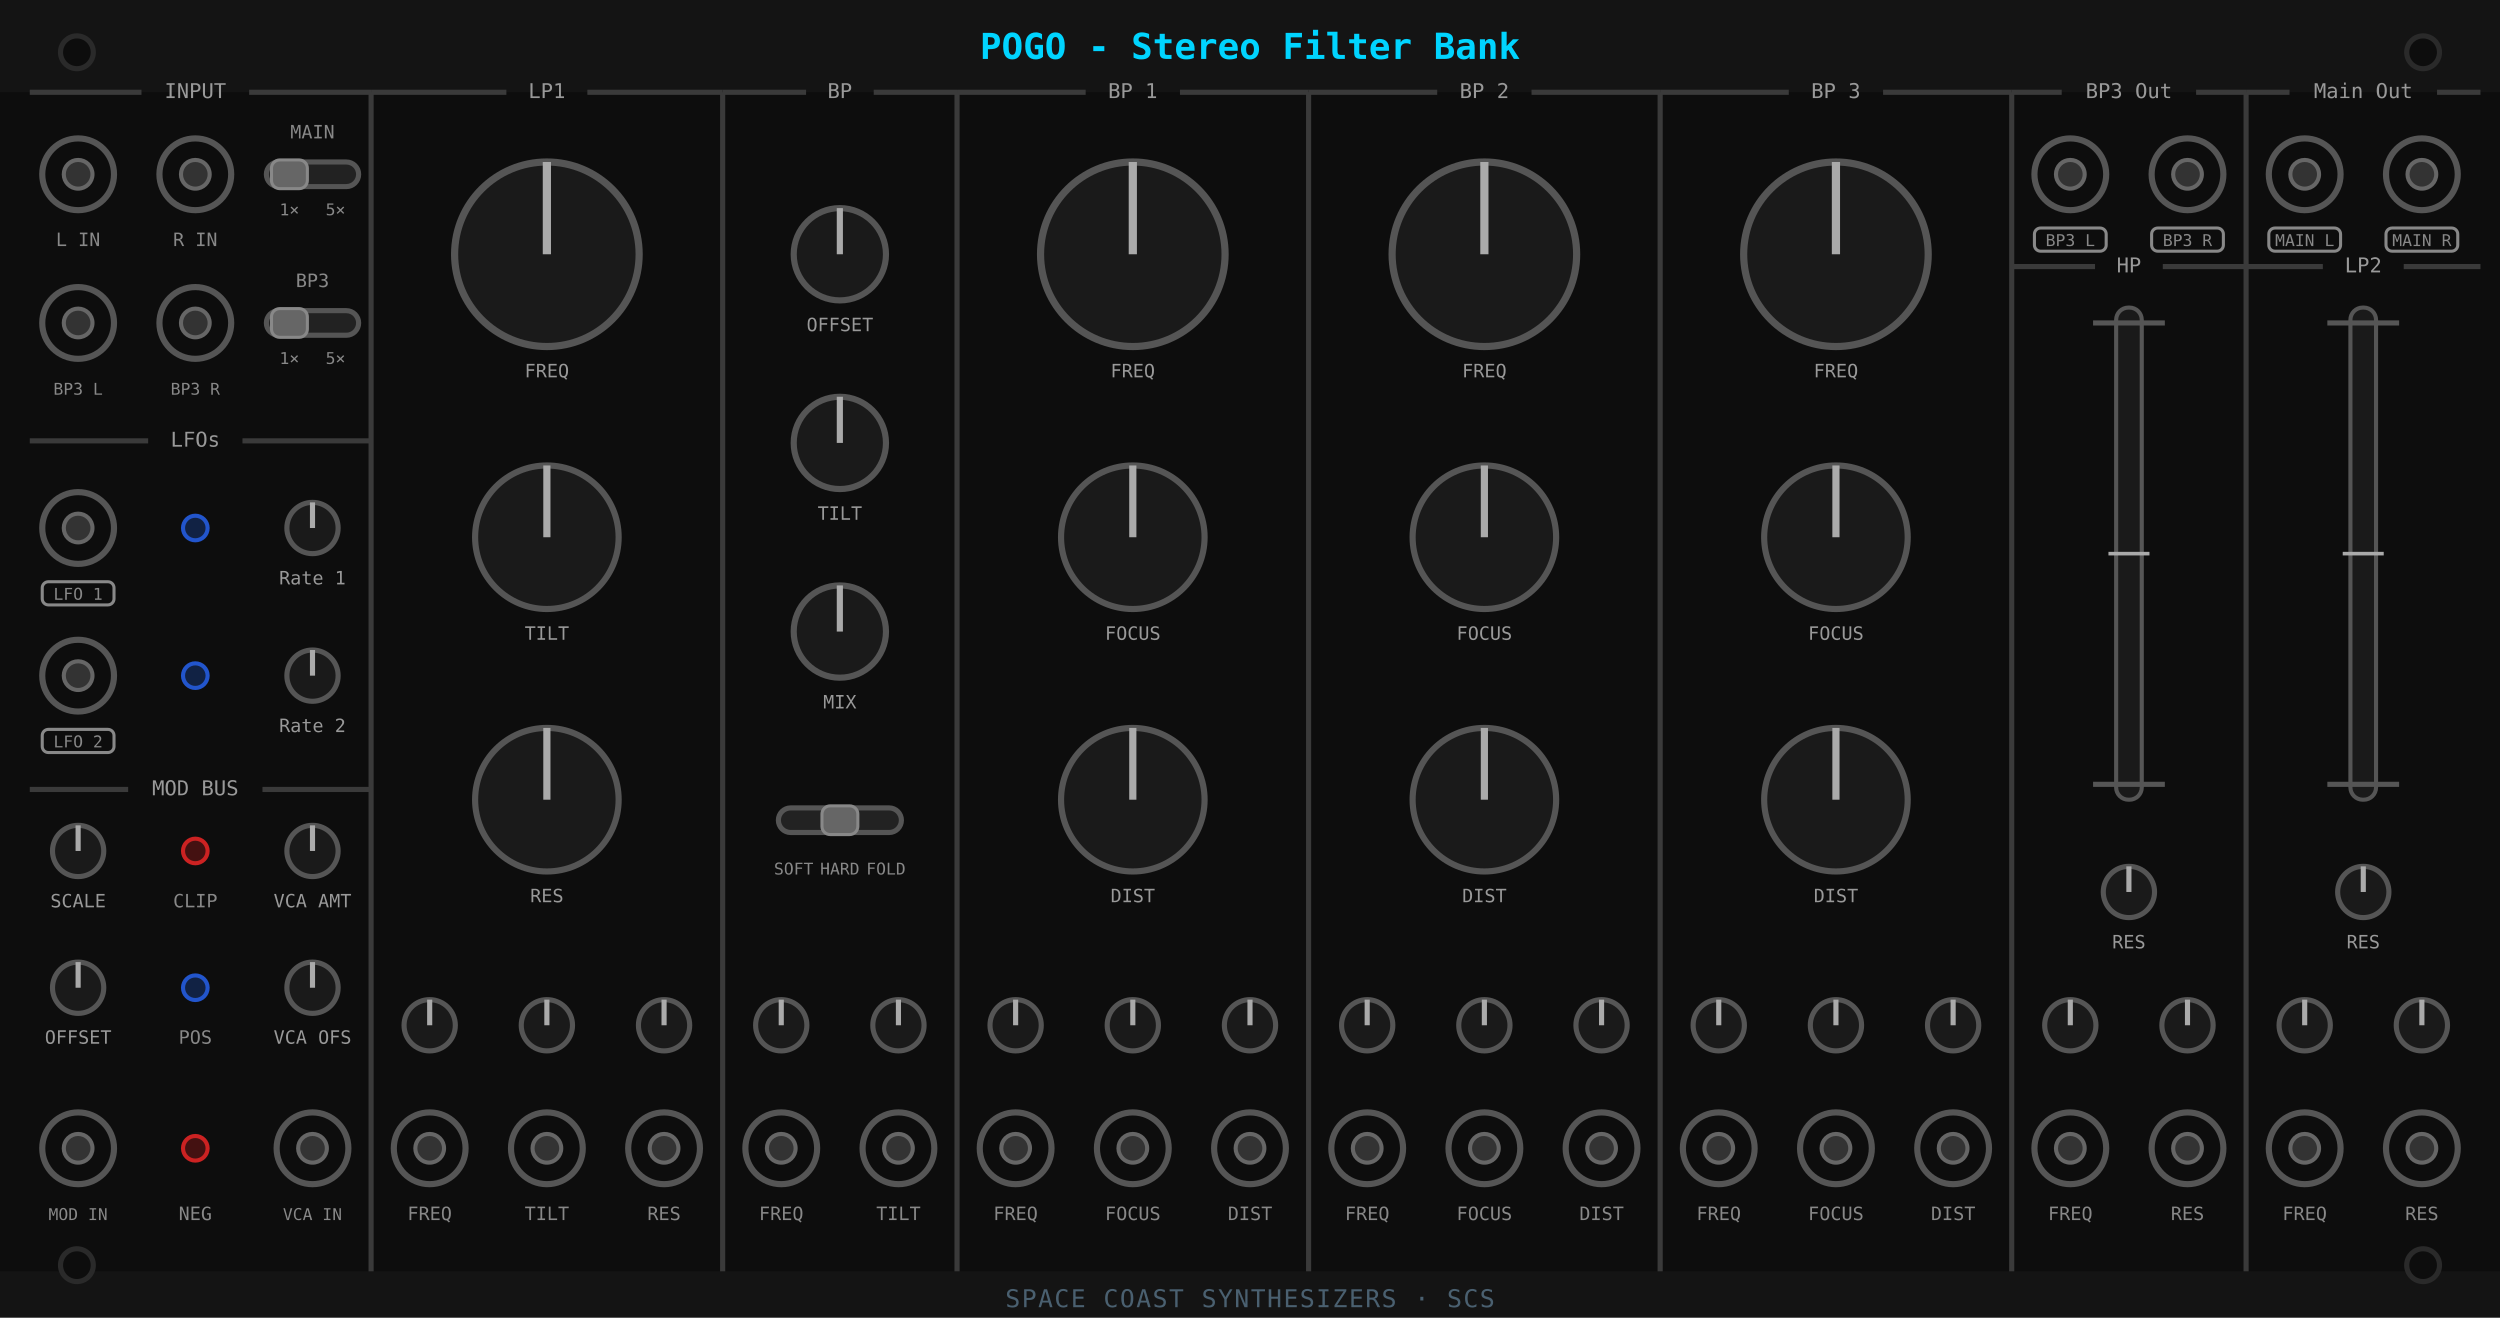
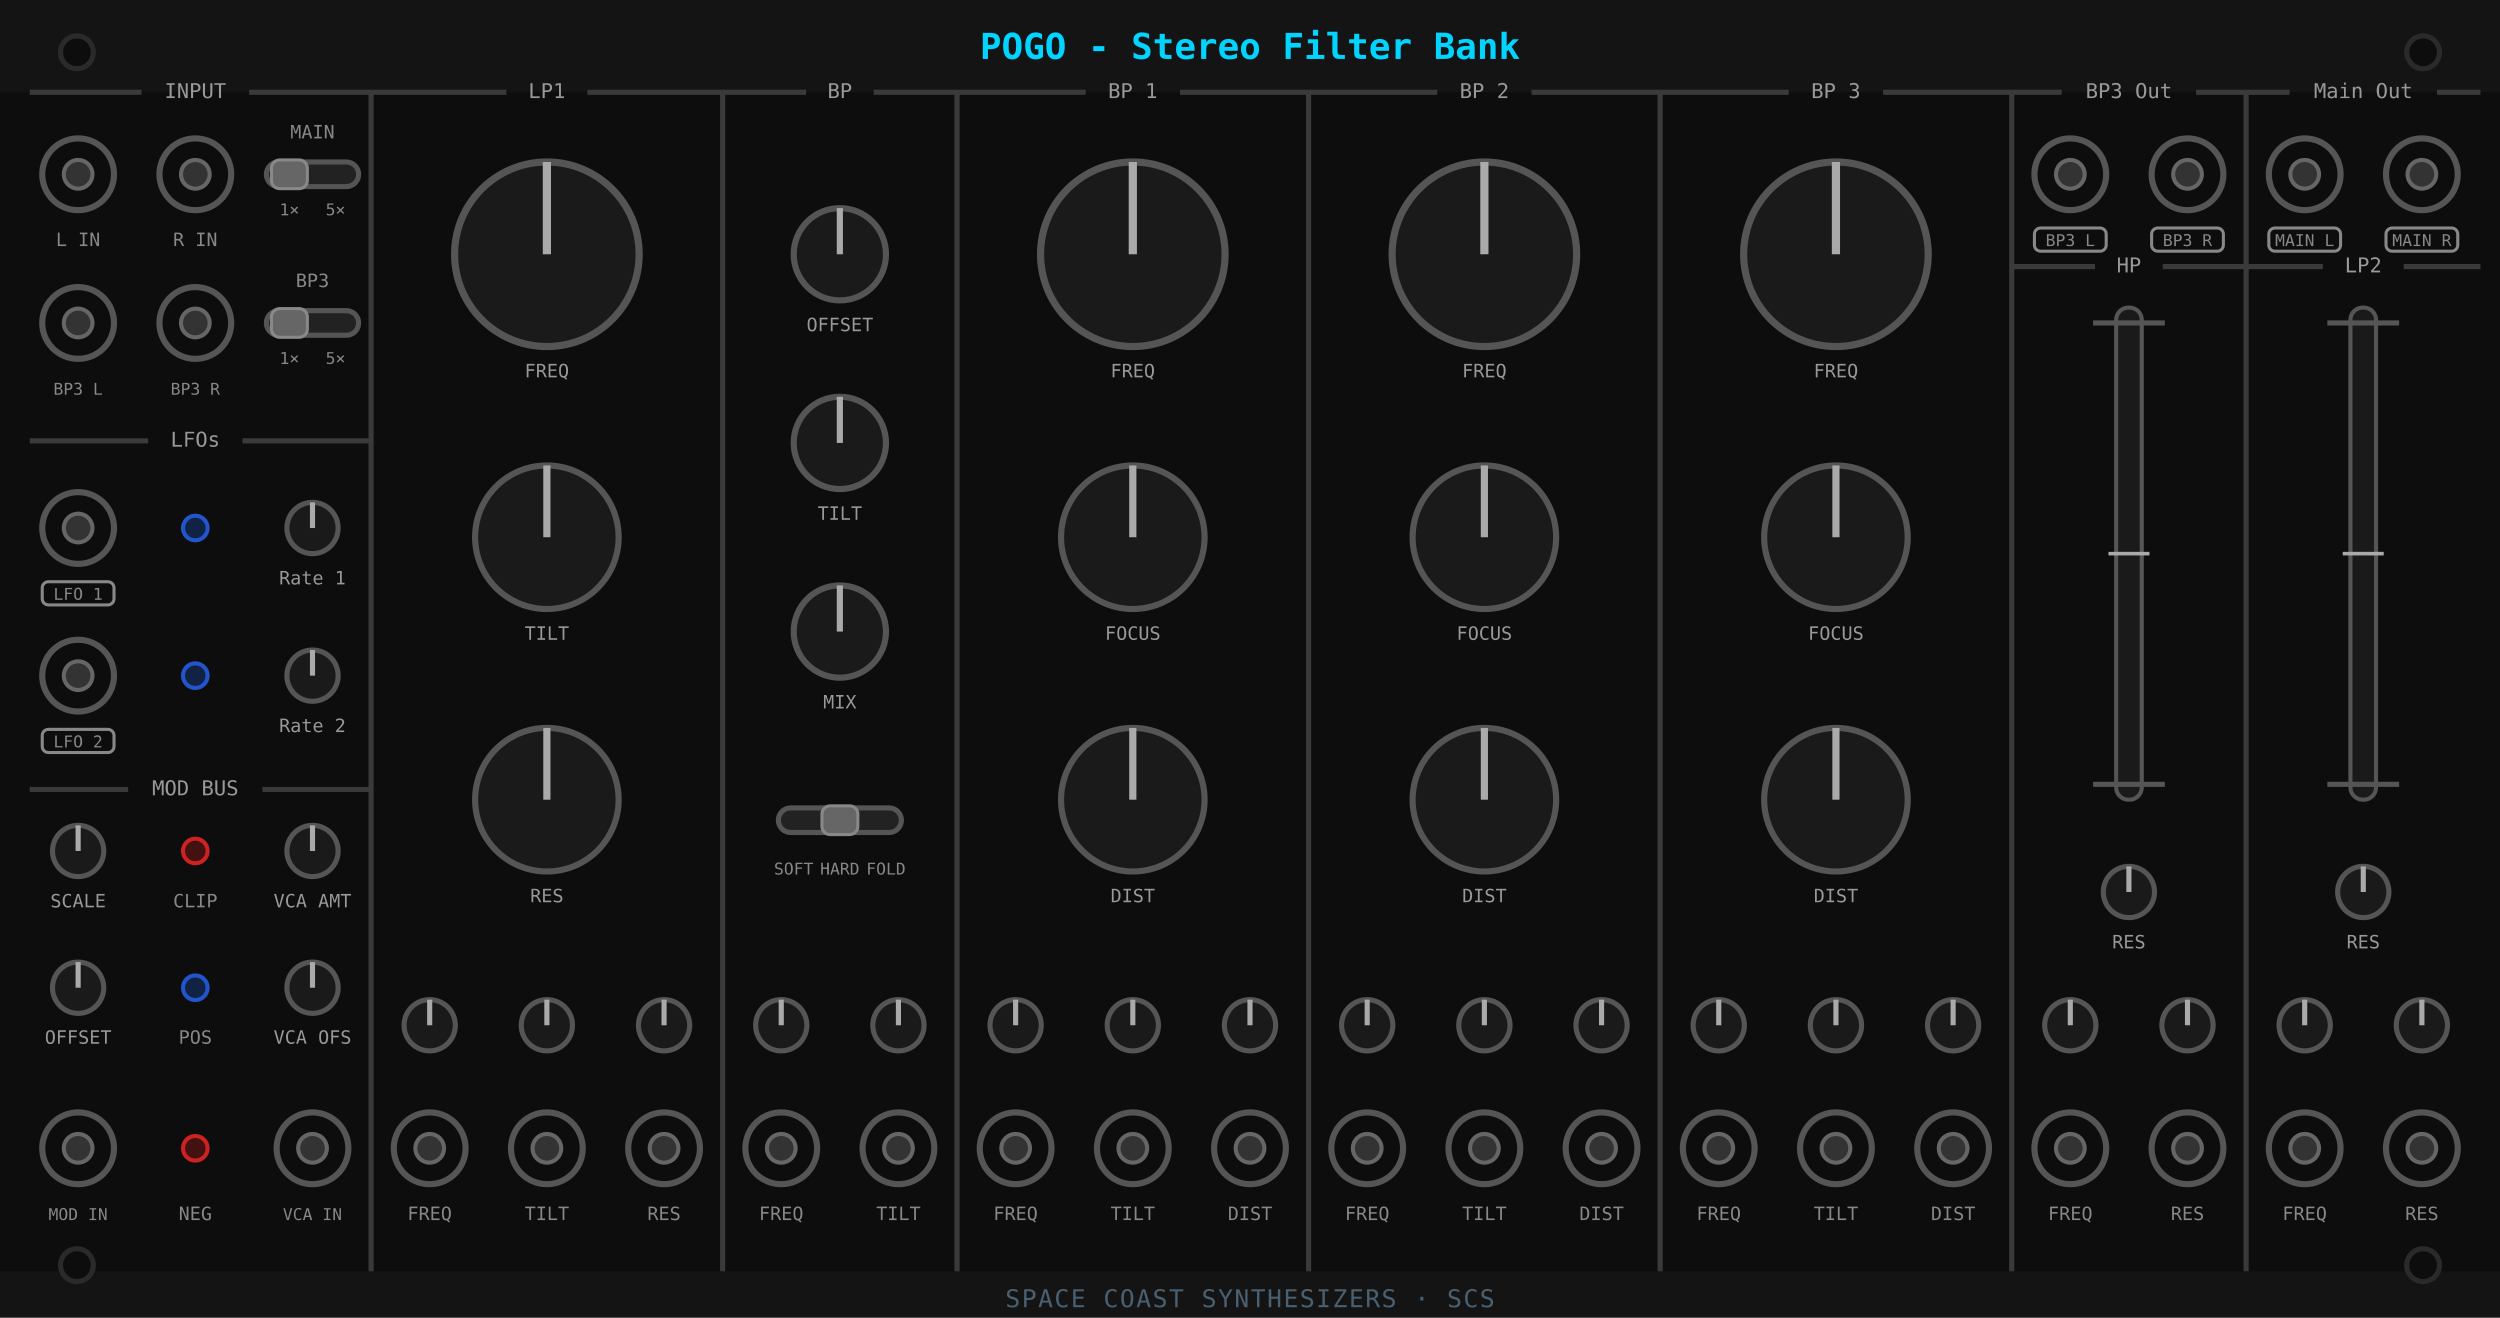
<svg xmlns="http://www.w3.org/2000/svg" width="243.84mm" height="128.5mm" viewBox="0 0 243.84 128.5">
  <rect x="0" y="0" width="243.84" height="128.5" fill="#0d0d0d" />
  <rect x="0" y="0" width="243.84" height="9.0" fill="#141414" />
  <rect x="0" y="124.0" width="243.84" height="4.5" fill="#141414" />
  <circle cx="7.5" cy="5.1" r="1.6" fill="#0d0d0d" stroke="#2a2a2a" stroke-width="0.5" />
  <circle cx="236.34" cy="5.1" r="1.6" fill="#0d0d0d" stroke="#2a2a2a" stroke-width="0.5" />
  <circle cx="7.5" cy="123.4" r="1.6" fill="#0d0d0d" stroke="#2a2a2a" stroke-width="0.5" />
  <circle cx="236.34" cy="123.4" r="1.6" fill="#0d0d0d" stroke="#2a2a2a" stroke-width="0.5" />
  <text x="121.92" y="5.75" fill="#00d4ff" font-family="monospace" font-size="3.5" font-weight="bold" text-anchor="middle">POGO - Stereo Filter Bank</text>
  <text x="121.92" y="127.5" fill="#4a6070" font-family="monospace" font-size="2.4" text-anchor="middle" letter-spacing="0.15">SPACE COAST SYNTHESIZERS  ·  SCS</text>
  <line x1="36.195" y1="9.0" x2="36.195" y2="124.0" stroke="#3a3a3a" stroke-width="0.5" />
  <line x1="70.485" y1="9.0" x2="70.485" y2="124.0" stroke="#3a3a3a" stroke-width="0.5" />
  <line x1="93.345" y1="9.0" x2="93.345" y2="124.0" stroke="#3a3a3a" stroke-width="0.5" />
  <line x1="127.635" y1="9.0" x2="127.635" y2="124.0" stroke="#3a3a3a" stroke-width="0.5" />
  <line x1="161.925" y1="9.0" x2="161.925" y2="124.0" stroke="#3a3a3a" stroke-width="0.5" />
  <line x1="196.215" y1="9.0" x2="196.215" y2="124.0" stroke="#3a3a3a" stroke-width="0.5" />
  <line x1="219.075" y1="9.0" x2="219.075" y2="124.0" stroke="#3a3a3a" stroke-width="0.5" />
  <line x1="2.905" y1="9.0" x2="13.80" y2="9.0" stroke="#3a3a3a" stroke-width="0.5" />
  <line x1="24.30" y1="9.0" x2="36.195" y2="9.0" stroke="#3a3a3a" stroke-width="0.5" />
  <text x="19.05" y="9.0" fill="#999" font-family="monospace" font-size="2.0" text-anchor="middle" dominant-baseline="middle">INPUT</text>
  <line x1="2.905" y1="43.0" x2="14.45" y2="43.0" stroke="#3a3a3a" stroke-width="0.5" />
  <line x1="23.65" y1="43.0" x2="36.195" y2="43.0" stroke="#3a3a3a" stroke-width="0.5" />
  <text x="19.05" y="43.0" fill="#999" font-family="monospace" font-size="2.0" text-anchor="middle" dominant-baseline="middle">LFOs</text>
  <line x1="2.905" y1="77.0" x2="12.50" y2="77.0" stroke="#3a3a3a" stroke-width="0.5" />
  <line x1="25.60" y1="77.0" x2="36.195" y2="77.0" stroke="#3a3a3a" stroke-width="0.5" />
  <text x="19.05" y="77.0" fill="#999" font-family="monospace" font-size="2.0" text-anchor="middle" dominant-baseline="middle">MOD BUS</text>
  <line x1="36.195" y1="9.0" x2="49.39" y2="9.0" stroke="#3a3a3a" stroke-width="0.5" />
  <line x1="57.29" y1="9.0" x2="70.485" y2="9.0" stroke="#3a3a3a" stroke-width="0.5" />
  <text x="53.34" y="9.0" fill="#999" font-family="monospace" font-size="2.0" text-anchor="middle" dominant-baseline="middle">LP1</text>
  <line x1="70.485" y1="9.0" x2="78.62" y2="9.0" stroke="#3a3a3a" stroke-width="0.5" />
  <line x1="85.22" y1="9.0" x2="93.345" y2="9.0" stroke="#3a3a3a" stroke-width="0.5" />
  <text x="81.915" y="9.0" fill="#999" font-family="monospace" font-size="2.0" text-anchor="middle" dominant-baseline="middle">BP</text>
  <line x1="93.345" y1="9.0" x2="105.89" y2="9.0" stroke="#3a3a3a" stroke-width="0.5" />
  <line x1="115.09" y1="9.0" x2="127.635" y2="9.0" stroke="#3a3a3a" stroke-width="0.5" />
  <text x="110.49" y="9.0" fill="#999" font-family="monospace" font-size="2.0" text-anchor="middle" dominant-baseline="middle">BP 1</text>
  <line x1="127.635" y1="9.0" x2="140.18" y2="9.0" stroke="#3a3a3a" stroke-width="0.5" />
  <line x1="149.38" y1="9.0" x2="161.925" y2="9.0" stroke="#3a3a3a" stroke-width="0.5" />
  <text x="144.78" y="9.0" fill="#999" font-family="monospace" font-size="2.0" text-anchor="middle" dominant-baseline="middle">BP 2</text>
  <line x1="161.925" y1="9.0" x2="174.47" y2="9.0" stroke="#3a3a3a" stroke-width="0.5" />
  <line x1="183.67" y1="9.0" x2="196.215" y2="9.0" stroke="#3a3a3a" stroke-width="0.5" />
  <text x="179.07" y="9.0" fill="#999" font-family="monospace" font-size="2.0" text-anchor="middle" dominant-baseline="middle">BP 3</text>
  <line x1="196.215" y1="9.0" x2="201.09" y2="9.0" stroke="#3a3a3a" stroke-width="0.5" />
  <line x1="214.20" y1="9.0" x2="219.075" y2="9.0" stroke="#3a3a3a" stroke-width="0.5" />
  <text x="207.645" y="9.0" fill="#999" font-family="monospace" font-size="2.0" text-anchor="middle" dominant-baseline="middle">BP3 Out</text>
  <line x1="196.215" y1="26.0" x2="204.34" y2="26.0" stroke="#3a3a3a" stroke-width="0.5" />
  <line x1="210.95" y1="26.0" x2="219.075" y2="26.0" stroke="#3a3a3a" stroke-width="0.5" />
  <text x="207.645" y="26.0" fill="#999" font-family="monospace" font-size="2.0" text-anchor="middle" dominant-baseline="middle">HP</text>
  <line x1="219.075" y1="9.0" x2="223.31" y2="9.0" stroke="#3a3a3a" stroke-width="0.5" />
  <line x1="237.70" y1="9.0" x2="241.935" y2="9.0" stroke="#3a3a3a" stroke-width="0.5" />
  <text x="230.505" y="9.0" fill="#999" font-family="monospace" font-size="2.0" text-anchor="middle" dominant-baseline="middle">Main Out</text>
  <line x1="219.075" y1="26.0" x2="226.56" y2="26.0" stroke="#3a3a3a" stroke-width="0.5" />
  <line x1="234.45" y1="26.0" x2="241.935" y2="26.0" stroke="#3a3a3a" stroke-width="0.5" />
  <text x="230.505" y="26.0" fill="#999" font-family="monospace" font-size="2.0" text-anchor="middle" dominant-baseline="middle">LP2</text>
  <circle cx="7.62" cy="17.0" r="3.5" fill="none" stroke="#555" stroke-width="0.6" />
  <circle cx="7.62" cy="17.0" r="1.4" fill="#333" stroke="#666" stroke-width="0.4" />
  <text x="7.62" y="24.0" fill="#888" font-family="monospace" font-size="1.8" text-anchor="middle">L IN</text>
  <circle cx="19.05" cy="17.0" r="3.5" fill="none" stroke="#555" stroke-width="0.6" />
  <circle cx="19.05" cy="17.0" r="1.4" fill="#333" stroke="#666" stroke-width="0.4" />
  <text x="19.05" y="24.0" fill="#888" font-family="monospace" font-size="1.8" text-anchor="middle">R IN</text>
  <text x="30.48" y="13.5" fill="#888" font-family="monospace" font-size="1.8" text-anchor="middle">MAIN</text>
  <rect x="25.98" y="15.80" width="9" height="2.4" rx="1.2" fill="#222" stroke="#555" stroke-width="0.5" />
  <rect x="26.48" y="15.60" width="3.5" height="2.8" rx="0.8" fill="#666" stroke="#888" stroke-width="0.3" />
  <text x="28.23" y="21.0" fill="#888" font-family="monospace" font-size="1.6" text-anchor="middle">1×</text>
  <text x="32.73" y="21.0" fill="#888" font-family="monospace" font-size="1.6" text-anchor="middle">5×</text>
  <circle cx="7.62" cy="31.5" r="3.5" fill="none" stroke="#555" stroke-width="0.6" />
  <circle cx="7.62" cy="31.5" r="1.4" fill="#333" stroke="#666" stroke-width="0.4" />
  <text x="7.62" y="38.5" fill="#888" font-family="monospace" font-size="1.6" text-anchor="middle">BP3 L</text>
  <circle cx="19.05" cy="31.5" r="3.5" fill="none" stroke="#555" stroke-width="0.6" />
  <circle cx="19.05" cy="31.5" r="1.4" fill="#333" stroke="#666" stroke-width="0.4" />
  <text x="19.05" y="38.5" fill="#888" font-family="monospace" font-size="1.6" text-anchor="middle">BP3 R</text>
  <text x="30.48" y="28.0" fill="#888" font-family="monospace" font-size="1.8" text-anchor="middle">BP3</text>
  <rect x="25.98" y="30.30" width="9" height="2.4" rx="1.2" fill="#222" stroke="#555" stroke-width="0.5" />
  <rect x="26.48" y="30.10" width="3.5" height="2.8" rx="0.8" fill="#666" stroke="#888" stroke-width="0.3" />
  <text x="28.23" y="35.5" fill="#888" font-family="monospace" font-size="1.6" text-anchor="middle">1×</text>
  <text x="32.73" y="35.5" fill="#888" font-family="monospace" font-size="1.6" text-anchor="middle">5×</text>
  <circle cx="7.62" cy="51.5" r="3.5" fill="none" stroke="#555" stroke-width="0.6" />
  <circle cx="7.62" cy="51.5" r="1.4" fill="#333" stroke="#666" stroke-width="0.4" />
  <rect x="4.12" y="56.74" width="7.0" height="2.26" rx="0.6" fill="none" stroke="#888" stroke-width="0.3" />
  <text x="7.62" y="58.5" fill="#888" font-family="monospace" font-size="1.6" text-anchor="middle">LFO 1</text>
  <circle cx="19.05" cy="51.5" r="1.2" fill="#112244" stroke="#2255cc" stroke-width="0.4" />
  <circle cx="30.48" cy="51.5" r="2.5" fill="#1a1a1a" stroke="#555" stroke-width="0.5" />
  <line x1="30.48" y1="51.5" x2="30.48" y2="49.0" stroke="#aaa" stroke-width="0.5" />
  <text x="30.48" y="57.0" fill="#999" font-family="monospace" font-size="1.8" text-anchor="middle">Rate 1</text>
  <circle cx="7.62" cy="65.9" r="3.5" fill="none" stroke="#555" stroke-width="0.6" />
  <circle cx="7.62" cy="65.9" r="1.4" fill="#333" stroke="#666" stroke-width="0.4" />
  <rect x="4.12" y="71.14" width="7.0" height="2.26" rx="0.6" fill="none" stroke="#888" stroke-width="0.3" />
  <text x="7.62" y="72.9" fill="#888" font-family="monospace" font-size="1.6" text-anchor="middle">LFO 2</text>
  <circle cx="19.05" cy="65.9" r="1.2" fill="#112244" stroke="#2255cc" stroke-width="0.4" />
  <circle cx="30.48" cy="65.9" r="2.5" fill="#1a1a1a" stroke="#555" stroke-width="0.5" />
  <line x1="30.48" y1="65.9" x2="30.48" y2="63.4" stroke="#aaa" stroke-width="0.5" />
  <text x="30.48" y="71.4" fill="#999" font-family="monospace" font-size="1.8" text-anchor="middle">Rate 2</text>
  <circle cx="7.62" cy="83.0" r="2.5" fill="#1a1a1a" stroke="#555" stroke-width="0.5" />
  <line x1="7.62" y1="83.0" x2="7.62" y2="80.5" stroke="#aaa" stroke-width="0.5" />
  <text x="7.62" y="88.5" fill="#999" font-family="monospace" font-size="1.8" text-anchor="middle">SCALE</text>
  <circle cx="30.48" cy="83.0" r="2.5" fill="#1a1a1a" stroke="#555" stroke-width="0.5" />
  <line x1="30.48" y1="83.0" x2="30.48" y2="80.5" stroke="#aaa" stroke-width="0.5" />
  <text x="30.48" y="88.5" fill="#999" font-family="monospace" font-size="1.8" text-anchor="middle">VCA AMT</text>
  <circle cx="19.05" cy="83.0" r="1.2" fill="#441111" stroke="#cc2222" stroke-width="0.4" />
  <text x="19.05" y="88.5" fill="#888" font-family="monospace" font-size="1.8" text-anchor="middle">CLIP</text>
  <circle cx="7.62" cy="96.34" r="2.5" fill="#1a1a1a" stroke="#555" stroke-width="0.5" />
  <line x1="7.62" y1="96.34" x2="7.62" y2="93.84" stroke="#aaa" stroke-width="0.5" />
  <text x="7.62" y="101.8" fill="#999" font-family="monospace" font-size="1.8" text-anchor="middle">OFFSET</text>
  <circle cx="30.48" cy="96.34" r="2.5" fill="#1a1a1a" stroke="#555" stroke-width="0.5" />
  <line x1="30.48" y1="96.34" x2="30.48" y2="93.84" stroke="#aaa" stroke-width="0.5" />
  <text x="30.48" y="101.8" fill="#999" font-family="monospace" font-size="1.8" text-anchor="middle">VCA OFS</text>
  <circle cx="19.05" cy="96.34" r="1.2" fill="#112244" stroke="#2255cc" stroke-width="0.4" />
  <text x="19.05" y="101.8" fill="#888" font-family="monospace" font-size="1.8" text-anchor="middle">POS</text>
  <circle cx="7.62" cy="112.0" r="3.5" fill="none" stroke="#555" stroke-width="0.6" />
  <circle cx="7.62" cy="112.0" r="1.4" fill="#333" stroke="#666" stroke-width="0.4" />
  <text x="7.62" y="119.0" fill="#888" font-family="monospace" font-size="1.6" text-anchor="middle">MOD IN</text>
  <circle cx="19.05" cy="112.0" r="1.2" fill="#441111" stroke="#cc2222" stroke-width="0.4" />
  <text x="19.05" y="119.0" fill="#888" font-family="monospace" font-size="1.8" text-anchor="middle">NEG</text>
  <circle cx="30.48" cy="112.0" r="3.5" fill="none" stroke="#555" stroke-width="0.6" />
  <circle cx="30.48" cy="112.0" r="1.4" fill="#333" stroke="#666" stroke-width="0.4" />
  <text x="30.48" y="119.0" fill="#888" font-family="monospace" font-size="1.6" text-anchor="middle">VCA IN</text>
  <circle cx="53.34" cy="24.8" r="9.0" fill="#1a1a1a" stroke="#555" stroke-width="0.7" />
  <line x1="53.34" y1="24.8" x2="53.34" y2="15.8" stroke="#aaa" stroke-width="0.8" />
  <text x="53.34" y="36.8" fill="#999" font-family="monospace" font-size="1.8" text-anchor="middle">FREQ</text>
  <circle cx="53.34" cy="52.4" r="7.0" fill="#1a1a1a" stroke="#555" stroke-width="0.6" />
  <line x1="53.34" y1="52.4" x2="53.34" y2="45.4" stroke="#aaa" stroke-width="0.7" />
  <text x="53.34" y="62.4" fill="#999" font-family="monospace" font-size="1.8" text-anchor="middle">TILT</text>
  <circle cx="53.34" cy="78.0" r="7.0" fill="#1a1a1a" stroke="#555" stroke-width="0.6" />
  <line x1="53.34" y1="78.0" x2="53.34" y2="71.0" stroke="#aaa" stroke-width="0.7" />
  <text x="53.34" y="88.0" fill="#999" font-family="monospace" font-size="1.8" text-anchor="middle">RES</text>
  <circle cx="41.91" cy="100.0" r="2.5" fill="#1a1a1a" stroke="#555" stroke-width="0.5" />
  <line x1="41.91" y1="100.0" x2="41.91" y2="97.5" stroke="#aaa" stroke-width="0.5" />
  <text x="41.91" y="105.5" fill="#999" font-family="monospace" font-size="1.8" text-anchor="middle" />
  <circle cx="53.34" cy="100.0" r="2.5" fill="#1a1a1a" stroke="#555" stroke-width="0.5" />
  <line x1="53.34" y1="100.0" x2="53.34" y2="97.5" stroke="#aaa" stroke-width="0.5" />
  <text x="53.34" y="105.5" fill="#999" font-family="monospace" font-size="1.8" text-anchor="middle" />
  <circle cx="64.77" cy="100.0" r="2.5" fill="#1a1a1a" stroke="#555" stroke-width="0.5" />
  <line x1="64.77" y1="100.0" x2="64.77" y2="97.5" stroke="#aaa" stroke-width="0.5" />
  <text x="64.77" y="105.5" fill="#999" font-family="monospace" font-size="1.8" text-anchor="middle" />
  <circle cx="41.91" cy="112.0" r="3.5" fill="none" stroke="#555" stroke-width="0.6" />
  <circle cx="41.91" cy="112.0" r="1.4" fill="#333" stroke="#666" stroke-width="0.4" />
  <text x="41.91" y="119.0" fill="#888" font-family="monospace" font-size="1.8" text-anchor="middle">FREQ</text>
  <circle cx="53.34" cy="112.0" r="3.5" fill="none" stroke="#555" stroke-width="0.6" />
  <circle cx="53.34" cy="112.0" r="1.4" fill="#333" stroke="#666" stroke-width="0.4" />
  <text x="53.34" y="119.0" fill="#888" font-family="monospace" font-size="1.8" text-anchor="middle">TILT</text>
  <circle cx="64.77" cy="112.0" r="3.5" fill="none" stroke="#555" stroke-width="0.6" />
  <circle cx="64.77" cy="112.0" r="1.4" fill="#333" stroke="#666" stroke-width="0.4" />
  <text x="64.77" y="119.0" fill="#888" font-family="monospace" font-size="1.8" text-anchor="middle">RES</text>
  <circle cx="81.915" cy="24.8" r="4.5" fill="#1a1a1a" stroke="#555" stroke-width="0.6" />
  <line x1="81.915" y1="24.8" x2="81.915" y2="20.3" stroke="#aaa" stroke-width="0.6" />
  <text x="81.915" y="32.3" fill="#999" font-family="monospace" font-size="1.8" text-anchor="middle">OFFSET</text>
  <circle cx="81.915" cy="43.2" r="4.5" fill="#1a1a1a" stroke="#555" stroke-width="0.6" />
  <line x1="81.915" y1="43.2" x2="81.915" y2="38.7" stroke="#aaa" stroke-width="0.6" />
  <text x="81.915" y="50.7" fill="#999" font-family="monospace" font-size="1.8" text-anchor="middle">TILT</text>
  <circle cx="81.915" cy="61.6" r="4.5" fill="#1a1a1a" stroke="#555" stroke-width="0.6" />
  <line x1="81.915" y1="61.6" x2="81.915" y2="57.1" stroke="#aaa" stroke-width="0.6" />
  <text x="81.915" y="69.1" fill="#999" font-family="monospace" font-size="1.8" text-anchor="middle">MIX</text>
  <rect x="75.92" y="78.80" width="12" height="2.4" rx="1.2" fill="#222" stroke="#555" stroke-width="0.5" />
  <rect x="80.17" y="78.60" width="3.5" height="2.8" rx="0.8" fill="#666" stroke="#888" stroke-width="0.3" />
  <text x="77.415" y="85.3" fill="#888" font-family="monospace" font-size="1.6" text-anchor="middle">SOFT</text>
  <text x="81.915" y="85.3" fill="#888" font-family="monospace" font-size="1.6" text-anchor="middle">HARD</text>
  <text x="86.415" y="85.3" fill="#888" font-family="monospace" font-size="1.6" text-anchor="middle">FOLD</text>
  <text x="81.915" y="88.8" fill="#999" font-family="monospace" font-size="1.8" text-anchor="middle" />
  <circle cx="76.2" cy="100.0" r="2.5" fill="#1a1a1a" stroke="#555" stroke-width="0.5" />
  <line x1="76.2" y1="100.0" x2="76.2" y2="97.5" stroke="#aaa" stroke-width="0.5" />
  <text x="76.2" y="105.5" fill="#999" font-family="monospace" font-size="1.8" text-anchor="middle" />
  <circle cx="87.63" cy="100.0" r="2.5" fill="#1a1a1a" stroke="#555" stroke-width="0.5" />
  <line x1="87.63" y1="100.0" x2="87.63" y2="97.5" stroke="#aaa" stroke-width="0.5" />
  <text x="87.63" y="105.5" fill="#999" font-family="monospace" font-size="1.8" text-anchor="middle" />
  <circle cx="76.2" cy="112.0" r="3.5" fill="none" stroke="#555" stroke-width="0.6" />
  <circle cx="76.2" cy="112.0" r="1.4" fill="#333" stroke="#666" stroke-width="0.4" />
  <text x="76.2" y="119.0" fill="#888" font-family="monospace" font-size="1.8" text-anchor="middle">FREQ</text>
  <circle cx="87.63" cy="112.0" r="3.5" fill="none" stroke="#555" stroke-width="0.6" />
  <circle cx="87.63" cy="112.0" r="1.4" fill="#333" stroke="#666" stroke-width="0.4" />
  <text x="87.63" y="119.0" fill="#888" font-family="monospace" font-size="1.8" text-anchor="middle">TILT</text>
  <circle cx="110.49" cy="24.8" r="9.0" fill="#1a1a1a" stroke="#555" stroke-width="0.7" />
  <line x1="110.49" y1="24.8" x2="110.49" y2="15.8" stroke="#aaa" stroke-width="0.8" />
  <text x="110.49" y="36.8" fill="#999" font-family="monospace" font-size="1.8" text-anchor="middle">FREQ</text>
  <circle cx="110.49" cy="52.4" r="7.0" fill="#1a1a1a" stroke="#555" stroke-width="0.6" />
  <line x1="110.49" y1="52.4" x2="110.49" y2="45.4" stroke="#aaa" stroke-width="0.7" />
  <text x="110.49" y="62.4" fill="#999" font-family="monospace" font-size="1.8" text-anchor="middle">FOCUS</text>
  <circle cx="110.49" cy="78.0" r="7.0" fill="#1a1a1a" stroke="#555" stroke-width="0.6" />
  <line x1="110.49" y1="78.0" x2="110.49" y2="71.0" stroke="#aaa" stroke-width="0.7" />
  <text x="110.49" y="88.0" fill="#999" font-family="monospace" font-size="1.8" text-anchor="middle">DIST</text>
  <circle cx="99.06" cy="100.0" r="2.5" fill="#1a1a1a" stroke="#555" stroke-width="0.5" />
  <line x1="99.06" y1="100.0" x2="99.06" y2="97.5" stroke="#aaa" stroke-width="0.5" />
  <text x="99.06" y="105.5" fill="#999" font-family="monospace" font-size="1.8" text-anchor="middle" />
  <circle cx="110.49" cy="100.0" r="2.5" fill="#1a1a1a" stroke="#555" stroke-width="0.5" />
  <line x1="110.49" y1="100.0" x2="110.49" y2="97.5" stroke="#aaa" stroke-width="0.5" />
  <text x="110.49" y="105.5" fill="#999" font-family="monospace" font-size="1.8" text-anchor="middle" />
  <circle cx="121.92" cy="100.0" r="2.5" fill="#1a1a1a" stroke="#555" stroke-width="0.5" />
  <line x1="121.92" y1="100.0" x2="121.92" y2="97.5" stroke="#aaa" stroke-width="0.5" />
  <text x="121.92" y="105.5" fill="#999" font-family="monospace" font-size="1.8" text-anchor="middle" />
  <circle cx="99.06" cy="112.0" r="3.5" fill="none" stroke="#555" stroke-width="0.6" />
  <circle cx="99.06" cy="112.0" r="1.4" fill="#333" stroke="#666" stroke-width="0.4" />
  <text x="99.06" y="119.0" fill="#888" font-family="monospace" font-size="1.8" text-anchor="middle">FREQ</text>
  <circle cx="110.49" cy="112.0" r="3.5" fill="none" stroke="#555" stroke-width="0.6" />
  <circle cx="110.49" cy="112.0" r="1.4" fill="#333" stroke="#666" stroke-width="0.4" />
-   <text x="110.49" y="119.0" fill="#888" font-family="monospace" font-size="1.8" text-anchor="middle">FOCUS</text>
+   <text x="110.49" y="119.0" fill="#888" font-family="monospace" font-size="1.8" text-anchor="middle">TILT</text>
  <circle cx="121.92" cy="112.0" r="3.5" fill="none" stroke="#555" stroke-width="0.6" />
  <circle cx="121.92" cy="112.0" r="1.4" fill="#333" stroke="#666" stroke-width="0.4" />
  <text x="121.92" y="119.0" fill="#888" font-family="monospace" font-size="1.8" text-anchor="middle">DIST</text>
  <circle cx="144.78" cy="24.8" r="9.0" fill="#1a1a1a" stroke="#555" stroke-width="0.7" />
  <line x1="144.78" y1="24.8" x2="144.78" y2="15.8" stroke="#aaa" stroke-width="0.8" />
  <text x="144.78" y="36.8" fill="#999" font-family="monospace" font-size="1.8" text-anchor="middle">FREQ</text>
  <circle cx="144.78" cy="52.4" r="7.0" fill="#1a1a1a" stroke="#555" stroke-width="0.6" />
  <line x1="144.78" y1="52.4" x2="144.78" y2="45.4" stroke="#aaa" stroke-width="0.7" />
  <text x="144.78" y="62.4" fill="#999" font-family="monospace" font-size="1.8" text-anchor="middle">FOCUS</text>
  <circle cx="144.78" cy="78.0" r="7.0" fill="#1a1a1a" stroke="#555" stroke-width="0.6" />
  <line x1="144.78" y1="78.0" x2="144.78" y2="71.0" stroke="#aaa" stroke-width="0.7" />
  <text x="144.78" y="88.0" fill="#999" font-family="monospace" font-size="1.8" text-anchor="middle">DIST</text>
  <circle cx="133.35" cy="100.0" r="2.5" fill="#1a1a1a" stroke="#555" stroke-width="0.5" />
  <line x1="133.35" y1="100.0" x2="133.35" y2="97.5" stroke="#aaa" stroke-width="0.5" />
  <text x="133.35" y="105.5" fill="#999" font-family="monospace" font-size="1.8" text-anchor="middle" />
  <circle cx="144.78" cy="100.0" r="2.5" fill="#1a1a1a" stroke="#555" stroke-width="0.5" />
  <line x1="144.78" y1="100.0" x2="144.78" y2="97.5" stroke="#aaa" stroke-width="0.5" />
  <text x="144.78" y="105.5" fill="#999" font-family="monospace" font-size="1.8" text-anchor="middle" />
  <circle cx="156.21" cy="100.0" r="2.5" fill="#1a1a1a" stroke="#555" stroke-width="0.5" />
  <line x1="156.21" y1="100.0" x2="156.21" y2="97.5" stroke="#aaa" stroke-width="0.5" />
  <text x="156.21" y="105.5" fill="#999" font-family="monospace" font-size="1.8" text-anchor="middle" />
  <circle cx="133.35" cy="112.0" r="3.5" fill="none" stroke="#555" stroke-width="0.6" />
  <circle cx="133.35" cy="112.0" r="1.4" fill="#333" stroke="#666" stroke-width="0.4" />
  <text x="133.35" y="119.0" fill="#888" font-family="monospace" font-size="1.8" text-anchor="middle">FREQ</text>
  <circle cx="144.78" cy="112.0" r="3.5" fill="none" stroke="#555" stroke-width="0.6" />
  <circle cx="144.78" cy="112.0" r="1.4" fill="#333" stroke="#666" stroke-width="0.4" />
-   <text x="144.78" y="119.0" fill="#888" font-family="monospace" font-size="1.8" text-anchor="middle">FOCUS</text>
+   <text x="144.78" y="119.0" fill="#888" font-family="monospace" font-size="1.8" text-anchor="middle">TILT</text>
  <circle cx="156.21" cy="112.0" r="3.5" fill="none" stroke="#555" stroke-width="0.6" />
  <circle cx="156.21" cy="112.0" r="1.4" fill="#333" stroke="#666" stroke-width="0.4" />
  <text x="156.21" y="119.0" fill="#888" font-family="monospace" font-size="1.8" text-anchor="middle">DIST</text>
  <circle cx="179.07" cy="24.8" r="9.0" fill="#1a1a1a" stroke="#555" stroke-width="0.7" />
  <line x1="179.07" y1="24.8" x2="179.07" y2="15.8" stroke="#aaa" stroke-width="0.8" />
  <text x="179.07" y="36.8" fill="#999" font-family="monospace" font-size="1.8" text-anchor="middle">FREQ</text>
  <circle cx="179.07" cy="52.4" r="7.0" fill="#1a1a1a" stroke="#555" stroke-width="0.6" />
  <line x1="179.07" y1="52.4" x2="179.07" y2="45.4" stroke="#aaa" stroke-width="0.7" />
  <text x="179.07" y="62.4" fill="#999" font-family="monospace" font-size="1.8" text-anchor="middle">FOCUS</text>
  <circle cx="179.07" cy="78.0" r="7.0" fill="#1a1a1a" stroke="#555" stroke-width="0.6" />
  <line x1="179.07" y1="78.0" x2="179.07" y2="71.0" stroke="#aaa" stroke-width="0.7" />
  <text x="179.07" y="88.0" fill="#999" font-family="monospace" font-size="1.8" text-anchor="middle">DIST</text>
  <circle cx="167.64" cy="100.0" r="2.5" fill="#1a1a1a" stroke="#555" stroke-width="0.5" />
  <line x1="167.64" y1="100.0" x2="167.64" y2="97.5" stroke="#aaa" stroke-width="0.5" />
  <text x="167.64" y="105.5" fill="#999" font-family="monospace" font-size="1.8" text-anchor="middle" />
  <circle cx="179.07" cy="100.0" r="2.5" fill="#1a1a1a" stroke="#555" stroke-width="0.5" />
  <line x1="179.07" y1="100.0" x2="179.07" y2="97.5" stroke="#aaa" stroke-width="0.5" />
  <text x="179.07" y="105.5" fill="#999" font-family="monospace" font-size="1.8" text-anchor="middle" />
  <circle cx="190.5" cy="100.0" r="2.5" fill="#1a1a1a" stroke="#555" stroke-width="0.5" />
  <line x1="190.5" y1="100.0" x2="190.5" y2="97.5" stroke="#aaa" stroke-width="0.5" />
  <text x="190.5" y="105.5" fill="#999" font-family="monospace" font-size="1.8" text-anchor="middle" />
  <circle cx="167.64" cy="112.0" r="3.5" fill="none" stroke="#555" stroke-width="0.6" />
  <circle cx="167.64" cy="112.0" r="1.4" fill="#333" stroke="#666" stroke-width="0.4" />
  <text x="167.64" y="119.0" fill="#888" font-family="monospace" font-size="1.8" text-anchor="middle">FREQ</text>
  <circle cx="179.07" cy="112.0" r="3.5" fill="none" stroke="#555" stroke-width="0.6" />
  <circle cx="179.07" cy="112.0" r="1.4" fill="#333" stroke="#666" stroke-width="0.4" />
-   <text x="179.07" y="119.0" fill="#888" font-family="monospace" font-size="1.8" text-anchor="middle">FOCUS</text>
+   <text x="179.07" y="119.0" fill="#888" font-family="monospace" font-size="1.8" text-anchor="middle">TILT</text>
  <circle cx="190.5" cy="112.0" r="3.5" fill="none" stroke="#555" stroke-width="0.6" />
  <circle cx="190.5" cy="112.0" r="1.4" fill="#333" stroke="#666" stroke-width="0.4" />
  <text x="190.5" y="119.0" fill="#888" font-family="monospace" font-size="1.8" text-anchor="middle">DIST</text>
  <circle cx="201.93" cy="17.0" r="3.5" fill="none" stroke="#555" stroke-width="0.6" />
  <circle cx="201.93" cy="17.0" r="1.4" fill="#333" stroke="#666" stroke-width="0.4" />
  <rect x="198.43" y="22.24" width="7.0" height="2.26" rx="0.6" fill="none" stroke="#888" stroke-width="0.3" />
  <text x="201.93" y="24.0" fill="#888" font-family="monospace" font-size="1.6" text-anchor="middle">BP3 L</text>
  <circle cx="213.36" cy="17.0" r="3.5" fill="none" stroke="#555" stroke-width="0.6" />
  <circle cx="213.36" cy="17.0" r="1.4" fill="#333" stroke="#666" stroke-width="0.4" />
  <rect x="209.86" y="22.24" width="7.0" height="2.26" rx="0.6" fill="none" stroke="#888" stroke-width="0.3" />
  <text x="213.36" y="24.0" fill="#888" font-family="monospace" font-size="1.6" text-anchor="middle">BP3 R</text>
  <rect x="206.40" y="30.00" width="2.5" height="48.0" rx="1.2" fill="#1a1a1a" stroke="#555" stroke-width="0.4" />
  <line x1="204.15" y1="31.50" x2="211.15" y2="31.50" stroke="#555" stroke-width="0.5" />
  <line x1="204.15" y1="76.50" x2="211.15" y2="76.50" stroke="#555" stroke-width="0.5" />
  <line x1="205.65" y1="54.00" x2="209.65" y2="54.00" stroke="#aaa" stroke-width="0.35" />
  <text x="207.645" y="26.5" fill="#888" font-family="monospace" font-size="1.8" text-anchor="middle" />
  <circle cx="207.645" cy="87.0" r="2.5" fill="#1a1a1a" stroke="#555" stroke-width="0.5" />
  <line x1="207.645" y1="87.0" x2="207.645" y2="84.5" stroke="#aaa" stroke-width="0.5" />
  <text x="207.645" y="92.5" fill="#999" font-family="monospace" font-size="1.8" text-anchor="middle">RES</text>
  <circle cx="201.93" cy="100.0" r="2.5" fill="#1a1a1a" stroke="#555" stroke-width="0.5" />
  <line x1="201.93" y1="100.0" x2="201.93" y2="97.5" stroke="#aaa" stroke-width="0.5" />
  <text x="201.93" y="105.5" fill="#999" font-family="monospace" font-size="1.8" text-anchor="middle" />
  <circle cx="213.36" cy="100.0" r="2.5" fill="#1a1a1a" stroke="#555" stroke-width="0.5" />
  <line x1="213.36" y1="100.0" x2="213.36" y2="97.5" stroke="#aaa" stroke-width="0.5" />
  <text x="213.36" y="105.5" fill="#999" font-family="monospace" font-size="1.8" text-anchor="middle" />
  <circle cx="201.93" cy="112.0" r="3.5" fill="none" stroke="#555" stroke-width="0.6" />
  <circle cx="201.93" cy="112.0" r="1.4" fill="#333" stroke="#666" stroke-width="0.4" />
  <text x="201.93" y="119.0" fill="#888" font-family="monospace" font-size="1.8" text-anchor="middle">FREQ</text>
  <circle cx="213.36" cy="112.0" r="3.5" fill="none" stroke="#555" stroke-width="0.6" />
  <circle cx="213.36" cy="112.0" r="1.4" fill="#333" stroke="#666" stroke-width="0.4" />
  <text x="213.36" y="119.0" fill="#888" font-family="monospace" font-size="1.8" text-anchor="middle">RES</text>
  <circle cx="224.79" cy="17.0" r="3.5" fill="none" stroke="#555" stroke-width="0.6" />
  <circle cx="224.79" cy="17.0" r="1.4" fill="#333" stroke="#666" stroke-width="0.4" />
  <rect x="221.29" y="22.24" width="7.0" height="2.26" rx="0.6" fill="none" stroke="#888" stroke-width="0.3" />
  <text x="224.79" y="24.0" fill="#888" font-family="monospace" font-size="1.6" text-anchor="middle">MAIN L</text>
  <circle cx="236.22" cy="17.0" r="3.5" fill="none" stroke="#555" stroke-width="0.6" />
  <circle cx="236.22" cy="17.0" r="1.4" fill="#333" stroke="#666" stroke-width="0.4" />
  <rect x="232.72" y="22.24" width="7.0" height="2.26" rx="0.6" fill="none" stroke="#888" stroke-width="0.3" />
  <text x="236.22" y="24.0" fill="#888" font-family="monospace" font-size="1.6" text-anchor="middle">MAIN R</text>
  <rect x="229.25" y="30.00" width="2.5" height="48.0" rx="1.2" fill="#1a1a1a" stroke="#555" stroke-width="0.4" />
  <line x1="227.00" y1="31.50" x2="234.00" y2="31.50" stroke="#555" stroke-width="0.5" />
  <line x1="227.00" y1="76.50" x2="234.00" y2="76.50" stroke="#555" stroke-width="0.5" />
  <line x1="228.50" y1="54.00" x2="232.50" y2="54.00" stroke="#aaa" stroke-width="0.35" />
  <text x="230.505" y="26.5" fill="#888" font-family="monospace" font-size="1.8" text-anchor="middle" />
  <circle cx="230.505" cy="87.0" r="2.5" fill="#1a1a1a" stroke="#555" stroke-width="0.5" />
  <line x1="230.505" y1="87.0" x2="230.505" y2="84.5" stroke="#aaa" stroke-width="0.5" />
  <text x="230.505" y="92.5" fill="#999" font-family="monospace" font-size="1.8" text-anchor="middle">RES</text>
  <circle cx="224.79" cy="100.0" r="2.5" fill="#1a1a1a" stroke="#555" stroke-width="0.5" />
  <line x1="224.79" y1="100.0" x2="224.79" y2="97.5" stroke="#aaa" stroke-width="0.5" />
  <text x="224.79" y="105.5" fill="#999" font-family="monospace" font-size="1.8" text-anchor="middle" />
  <circle cx="236.22" cy="100.0" r="2.5" fill="#1a1a1a" stroke="#555" stroke-width="0.5" />
  <line x1="236.22" y1="100.0" x2="236.22" y2="97.5" stroke="#aaa" stroke-width="0.5" />
  <text x="236.22" y="105.5" fill="#999" font-family="monospace" font-size="1.8" text-anchor="middle" />
  <circle cx="224.79" cy="112.0" r="3.5" fill="none" stroke="#555" stroke-width="0.6" />
  <circle cx="224.79" cy="112.0" r="1.4" fill="#333" stroke="#666" stroke-width="0.4" />
  <text x="224.79" y="119.0" fill="#888" font-family="monospace" font-size="1.8" text-anchor="middle">FREQ</text>
  <circle cx="236.22" cy="112.0" r="3.5" fill="none" stroke="#555" stroke-width="0.6" />
  <circle cx="236.22" cy="112.0" r="1.4" fill="#333" stroke="#666" stroke-width="0.4" />
  <text x="236.22" y="119.0" fill="#888" font-family="monospace" font-size="1.8" text-anchor="middle">RES</text>
</svg>
